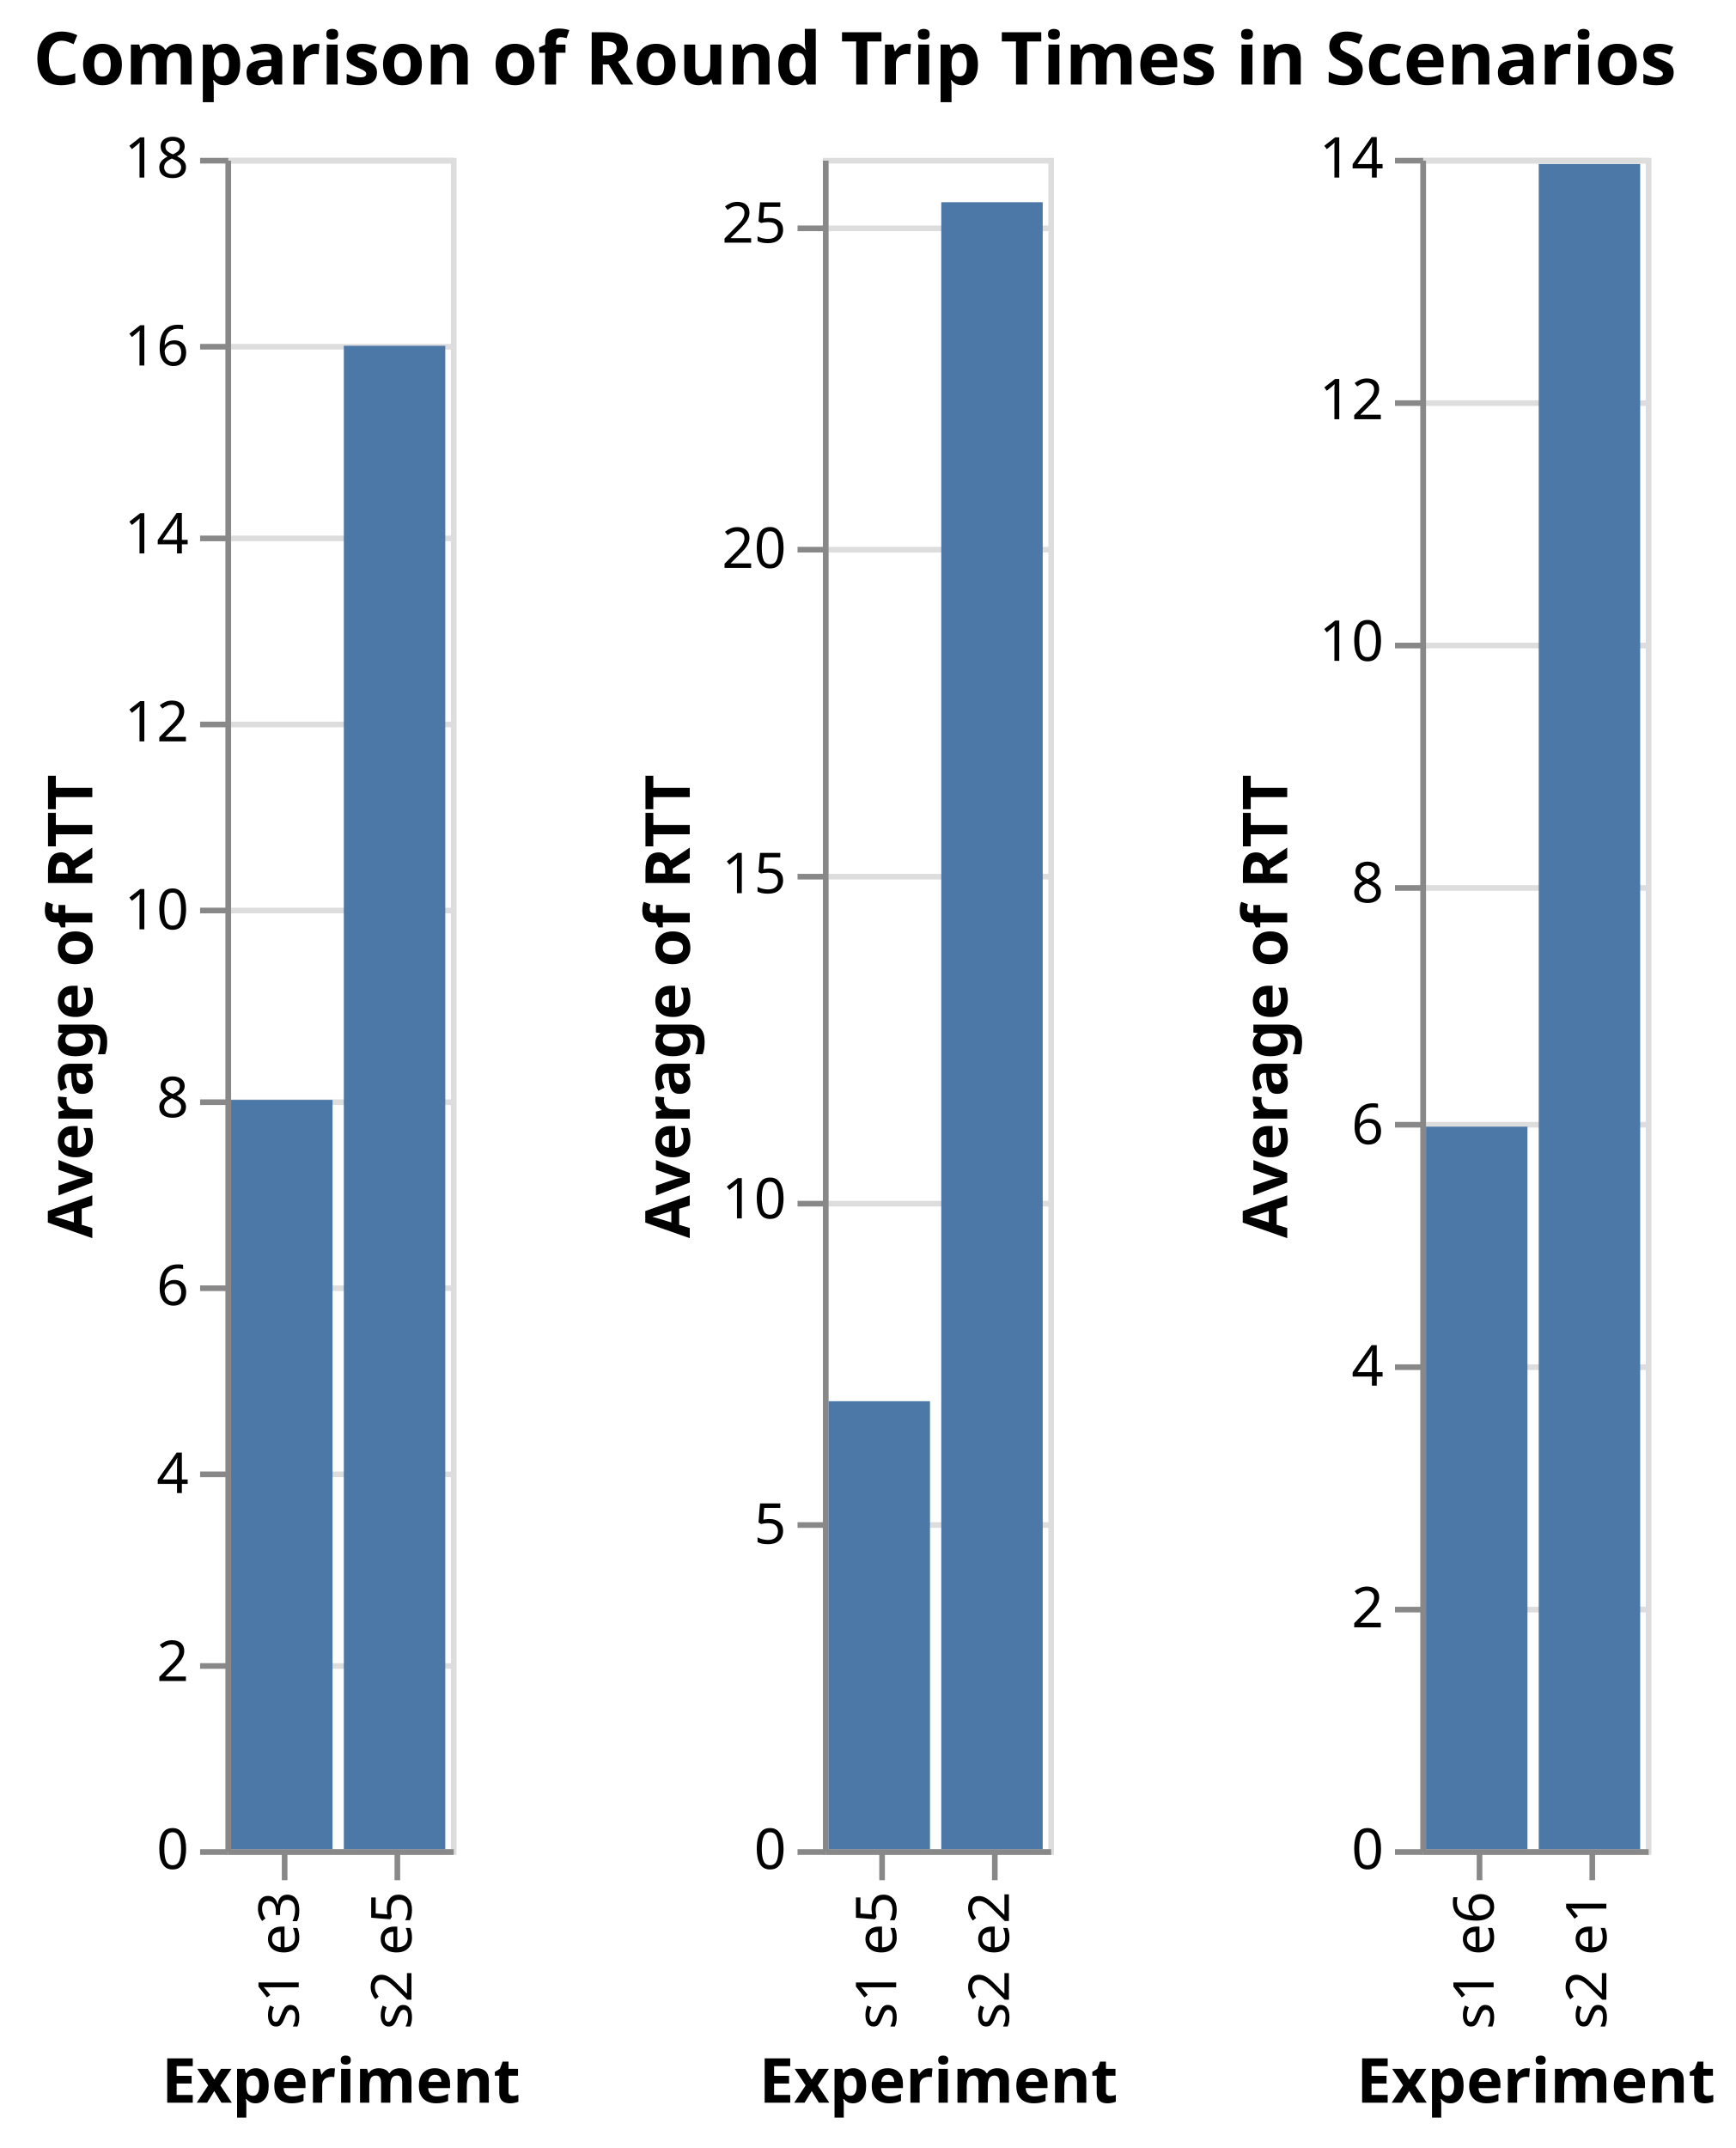
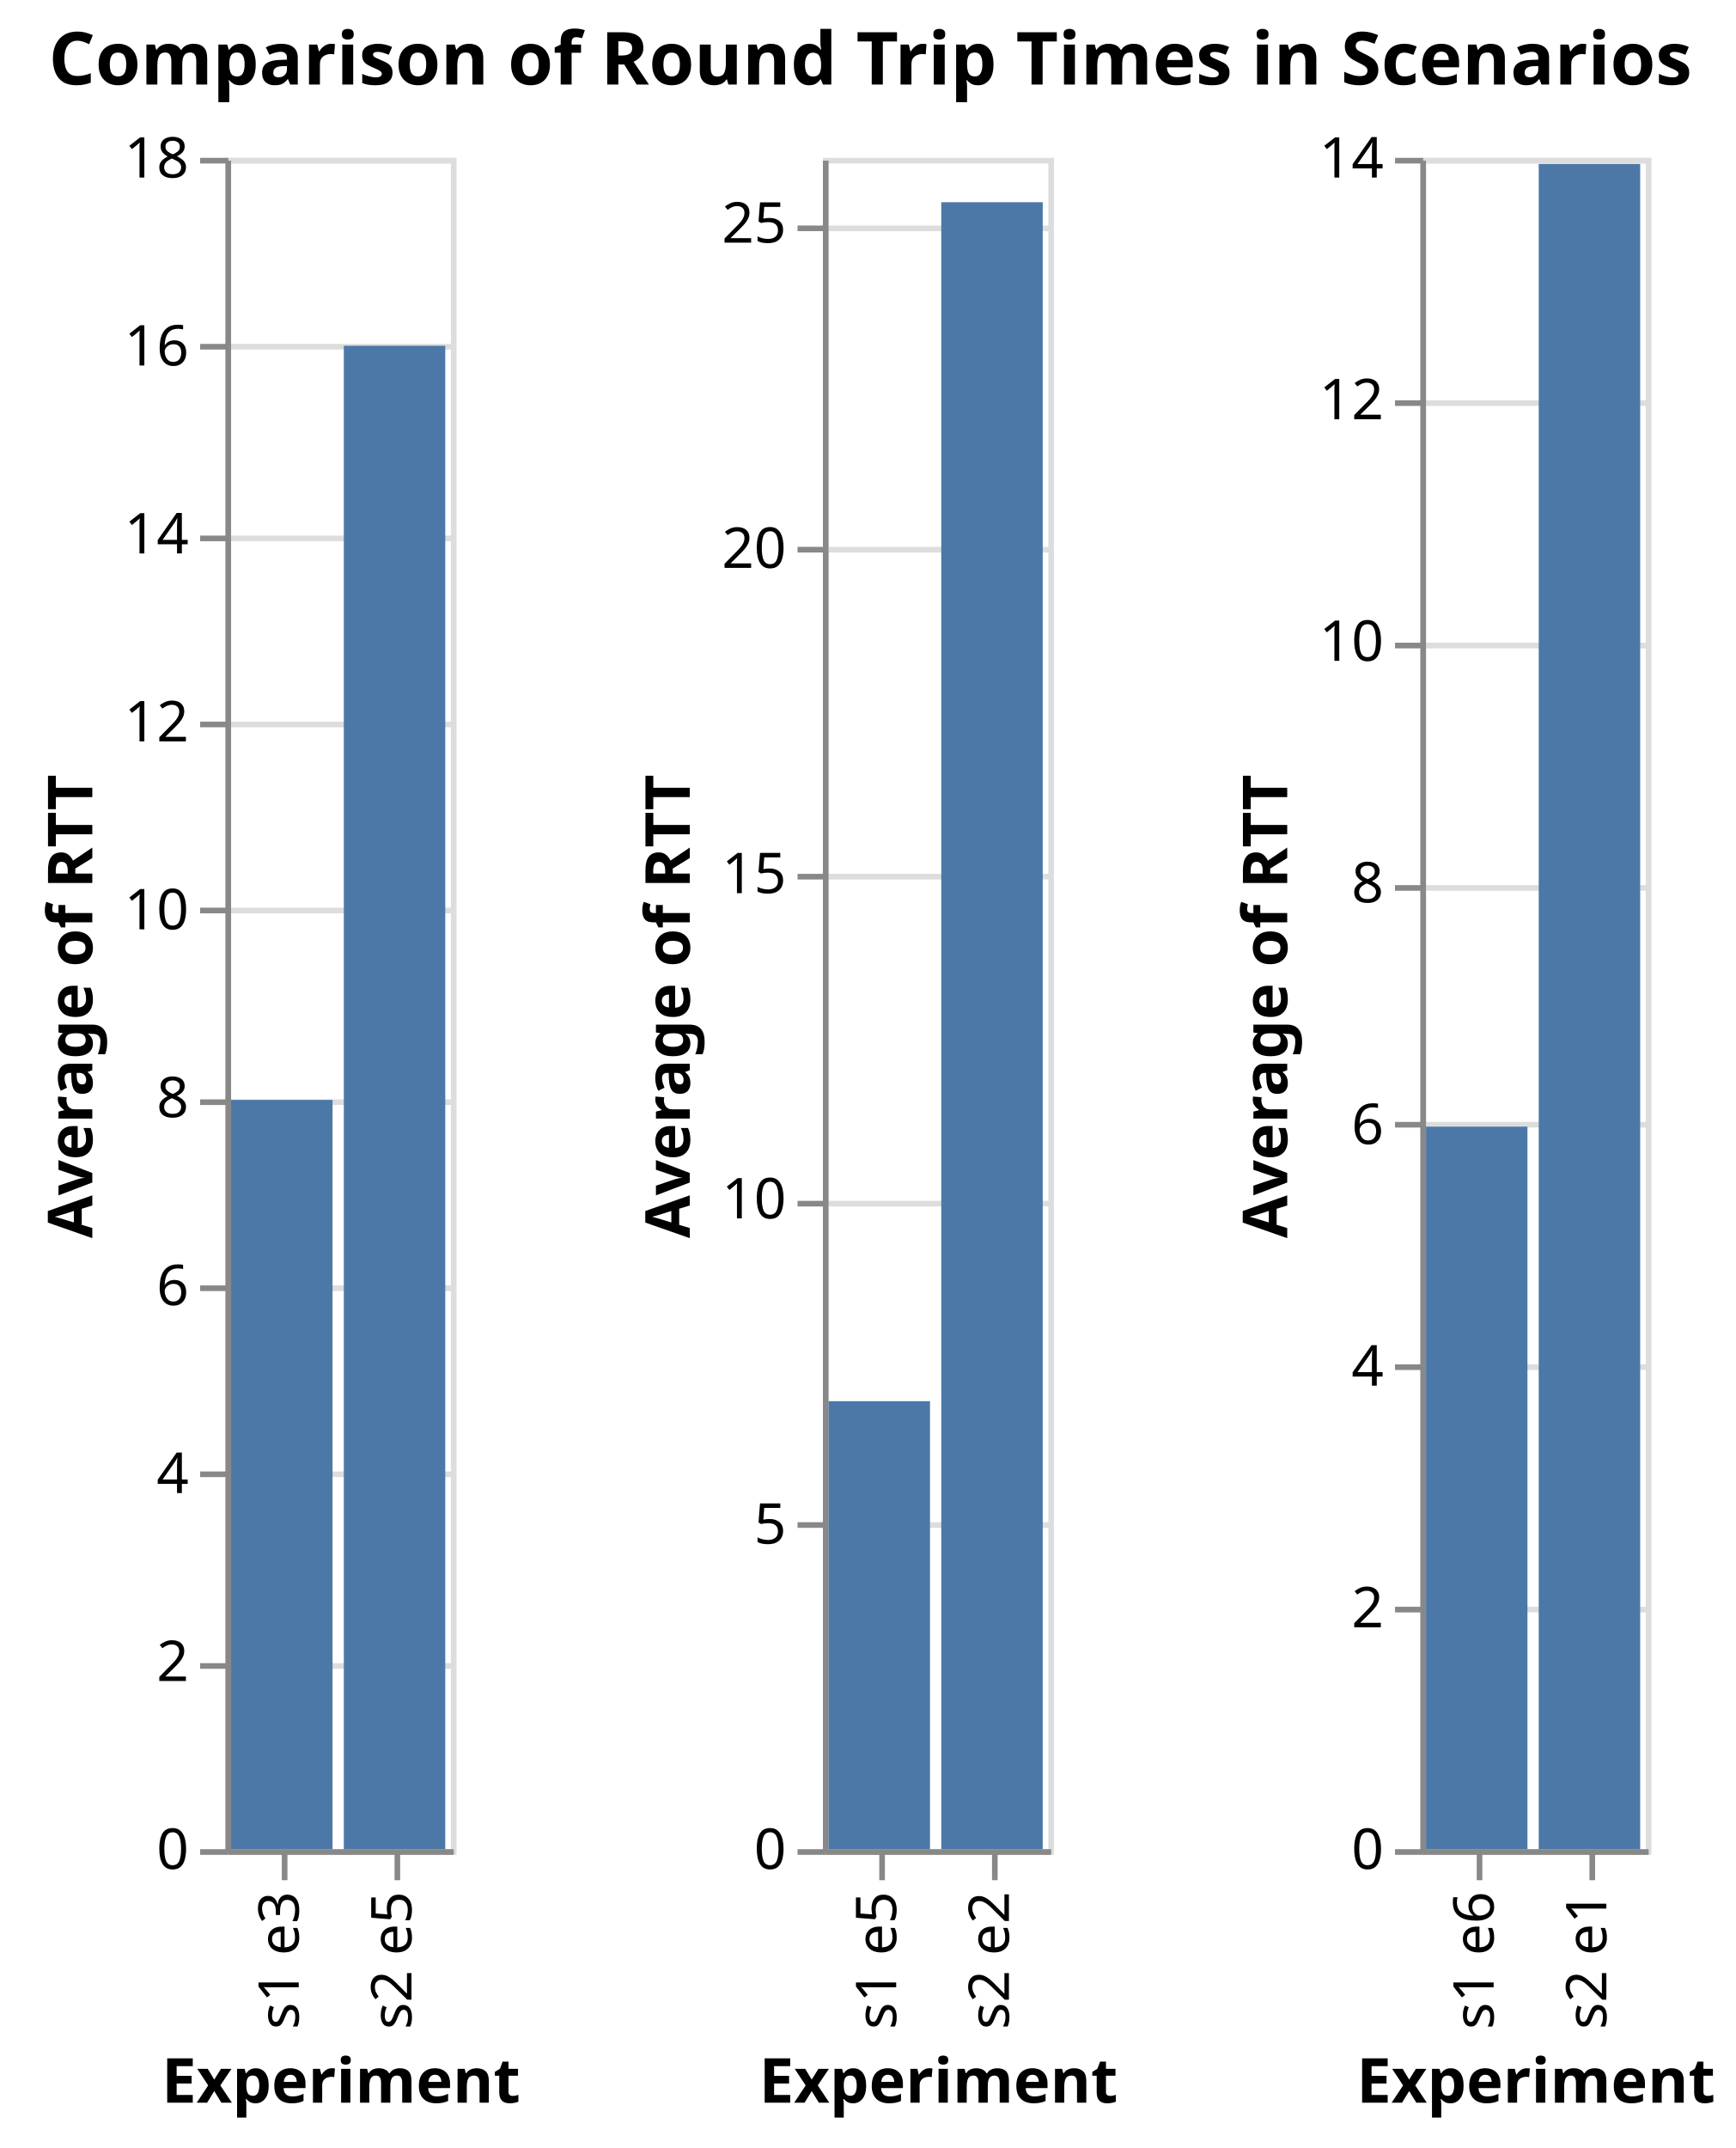
<svg xmlns="http://www.w3.org/2000/svg" version="1.1" class="marks" width="308" height="381" viewBox="0 0 308 381">
  <rect width="308" height="381" fill="white" />
  <g fill="none" stroke-miterlimit="10" transform="translate(40,28)">
    <g class="mark-group role-frame root" role="graphics-object" aria-roledescription="group mark container">
      <g transform="translate(0,0)">
        <path class="background" aria-hidden="true" d="M0,0h0v300h0Z" />
        <g>
          <g class="mark-group role-scope concat_0_group" role="graphics-object" aria-roledescription="group mark container">
            <g transform="translate(0,0)">
              <path class="background" aria-hidden="true" d="M0.5,0.5h40v300h-40Z" stroke="#ddd" />
              <g>
                <g class="mark-group role-axis" aria-hidden="true">
                  <g transform="translate(0.5,0.5)">
                    <path class="background" aria-hidden="true" d="M0,0h0v0h0Z" pointer-events="none" />
                    <g>
                      <g class="mark-rule role-axis-grid" pointer-events="none">
                        <line transform="translate(0,300)" x2="40" y2="0" stroke="#ddd" stroke-width="1" opacity="1" />
                        <line transform="translate(0,267)" x2="40" y2="0" stroke="#ddd" stroke-width="1" opacity="1" />
                        <line transform="translate(0,233)" x2="40" y2="0" stroke="#ddd" stroke-width="1" opacity="1" />
                        <line transform="translate(0,200)" x2="40" y2="0" stroke="#ddd" stroke-width="1" opacity="1" />
                        <line transform="translate(0,167)" x2="40" y2="0" stroke="#ddd" stroke-width="1" opacity="1" />
                        <line transform="translate(0,133)" x2="40" y2="0" stroke="#ddd" stroke-width="1" opacity="1" />
                        <line transform="translate(0,100)" x2="40" y2="0" stroke="#ddd" stroke-width="1" opacity="1" />
                        <line transform="translate(0,67)" x2="40" y2="0" stroke="#ddd" stroke-width="1" opacity="1" />
                        <line transform="translate(0,33)" x2="40" y2="0" stroke="#ddd" stroke-width="1" opacity="1" />
                        <line transform="translate(0,0)" x2="40" y2="0" stroke="#ddd" stroke-width="1" opacity="1" />
                      </g>
                    </g>
                    <path class="foreground" aria-hidden="true" d="" pointer-events="none" display="none" />
                  </g>
                </g>
                <g class="mark-group role-axis" role="graphics-symbol" aria-roledescription="axis" aria-label="X-axis titled 'Experiment' for a discrete scale with 2 values: s1 e3, s2 e5">
                  <g transform="translate(0.5,300.5)">
                    <path class="background" aria-hidden="true" d="M0,0h0v0h0Z" pointer-events="none" />
                    <g>
                      <g class="mark-rule role-axis-tick" pointer-events="none">
                        <line transform="translate(10,0)" x2="0" y2="5" stroke="#888" stroke-width="1" opacity="1" />
                        <line transform="translate(30,0)" x2="0" y2="5" stroke="#888" stroke-width="1" opacity="1" />
                      </g>
                      <g class="mark-text role-axis-label" pointer-events="none">
                        <text text-anchor="end" transform="translate(9.5,7) rotate(270) translate(0,3)" font-family="sans-serif" font-size="10px" fill="#000" opacity="1">s1 e3</text>
                        <text text-anchor="end" transform="translate(29.5,7) rotate(270) translate(0,3)" font-family="sans-serif" font-size="10px" fill="#000" opacity="1">s2 e5</text>
                      </g>
                      <g class="mark-rule role-axis-domain" pointer-events="none">
                        <line transform="translate(0,0)" x2="40" y2="0" stroke="#888" stroke-width="1" opacity="1" />
                      </g>
                      <g class="mark-text role-axis-title" pointer-events="none">
                        <text text-anchor="middle" transform="translate(20,44.46289)" font-family="sans-serif" font-size="11px" font-weight="bold" fill="#000" opacity="1">Experiment</text>
                      </g>
                    </g>
                    <path class="foreground" aria-hidden="true" d="" pointer-events="none" display="none" />
                  </g>
                </g>
                <g class="mark-group role-axis" role="graphics-symbol" aria-roledescription="axis" aria-label="Y-axis titled 'Average of RTT' for a linear scale with values from 0 to 18">
                  <g transform="translate(0.5,0.5)">
                    <path class="background" aria-hidden="true" d="M0,0h0v0h0Z" pointer-events="none" />
                    <g>
                      <g class="mark-rule role-axis-tick" pointer-events="none">
                        <line transform="translate(0,300)" x2="-5" y2="0" stroke="#888" stroke-width="1" opacity="1" />
                        <line transform="translate(0,267)" x2="-5" y2="0" stroke="#888" stroke-width="1" opacity="1" />
                        <line transform="translate(0,233)" x2="-5" y2="0" stroke="#888" stroke-width="1" opacity="1" />
                        <line transform="translate(0,200)" x2="-5" y2="0" stroke="#888" stroke-width="1" opacity="1" />
                        <line transform="translate(0,167)" x2="-5" y2="0" stroke="#888" stroke-width="1" opacity="1" />
                        <line transform="translate(0,133)" x2="-5" y2="0" stroke="#888" stroke-width="1" opacity="1" />
                        <line transform="translate(0,100)" x2="-5" y2="0" stroke="#888" stroke-width="1" opacity="1" />
                        <line transform="translate(0,67)" x2="-5" y2="0" stroke="#888" stroke-width="1" opacity="1" />
                        <line transform="translate(0,33)" x2="-5" y2="0" stroke="#888" stroke-width="1" opacity="1" />
                        <line transform="translate(0,0)" x2="-5" y2="0" stroke="#888" stroke-width="1" opacity="1" />
                      </g>
                      <g class="mark-text role-axis-label" pointer-events="none">
                        <text text-anchor="end" transform="translate(-7,303)" font-family="sans-serif" font-size="10px" fill="#000" opacity="1">0</text>
                        <text text-anchor="end" transform="translate(-7,269.6667)" font-family="sans-serif" font-size="10px" fill="#000" opacity="1">2</text>
                        <text text-anchor="end" transform="translate(-7,236.3333)" font-family="sans-serif" font-size="10px" fill="#000" opacity="1">4</text>
                        <text text-anchor="end" transform="translate(-7,203)" font-family="sans-serif" font-size="10px" fill="#000" opacity="1">6</text>
                        <text text-anchor="end" transform="translate(-7,169.6667)" font-family="sans-serif" font-size="10px" fill="#000" opacity="1">8</text>
                        <text text-anchor="end" transform="translate(-7,136.3333)" font-family="sans-serif" font-size="10px" fill="#000" opacity="1">10</text>
                        <text text-anchor="end" transform="translate(-7,103)" font-family="sans-serif" font-size="10px" fill="#000" opacity="1">12</text>
                        <text text-anchor="end" transform="translate(-7,69.66667)" font-family="sans-serif" font-size="10px" fill="#000" opacity="1">14</text>
                        <text text-anchor="end" transform="translate(-7,36.33333)" font-family="sans-serif" font-size="10px" fill="#000" opacity="1">16</text>
                        <text text-anchor="end" transform="translate(-7,3)" font-family="sans-serif" font-size="10px" fill="#000" opacity="1">18</text>
                      </g>
                      <g class="mark-rule role-axis-domain" pointer-events="none">
                        <line transform="translate(0,300)" x2="0" y2="-300" stroke="#888" stroke-width="1" opacity="1" />
                      </g>
                      <g class="mark-text role-axis-title" pointer-events="none">
                        <text text-anchor="middle" transform="translate(-22.12305,150) rotate(-90) translate(0,-2)" font-family="sans-serif" font-size="11px" font-weight="bold" fill="#000" opacity="1">Average of RTT</text>
                      </g>
                    </g>
                    <path class="foreground" aria-hidden="true" d="" pointer-events="none" display="none" />
                  </g>
                </g>
                <g class="mark-rect role-mark concat_0_marks" role="graphics-object" aria-roledescription="rect mark container">
                  <path aria-label="Experiment: s1 e3; Average of RTT: 7.97435897436" role="graphics-symbol" aria-roledescription="bar" d="M1,167.094h18v132.906h-18Z" fill="#4c78a8" />
                  <path aria-label="Experiment: s2 e5; Average of RTT: 16" role="graphics-symbol" aria-roledescription="bar" d="M21,33.333h18v266.667h-18Z" fill="#4c78a8" />
                </g>
              </g>
              <path class="foreground" aria-hidden="true" d="" display="none" />
            </g>
          </g>
          <g class="mark-group role-scope concat_1_group" role="graphics-object" aria-roledescription="group mark container">
            <g transform="translate(106,0)">
              <path class="background" aria-hidden="true" d="M0.5,0.5h40v300h-40Z" stroke="#ddd" />
              <g>
                <g class="mark-group role-axis" aria-hidden="true">
                  <g transform="translate(0.5,0.5)">
                    <path class="background" aria-hidden="true" d="M0,0h0v0h0Z" pointer-events="none" />
                    <g>
                      <g class="mark-rule role-axis-grid" pointer-events="none">
                        <line transform="translate(0,300)" x2="40" y2="0" stroke="#ddd" stroke-width="1" opacity="1" />
                        <line transform="translate(0,242)" x2="40" y2="0" stroke="#ddd" stroke-width="1" opacity="1" />
                        <line transform="translate(0,185)" x2="40" y2="0" stroke="#ddd" stroke-width="1" opacity="1" />
                        <line transform="translate(0,127)" x2="40" y2="0" stroke="#ddd" stroke-width="1" opacity="1" />
                        <line transform="translate(0,69)" x2="40" y2="0" stroke="#ddd" stroke-width="1" opacity="1" />
                        <line transform="translate(0,12)" x2="40" y2="0" stroke="#ddd" stroke-width="1" opacity="1" />
                      </g>
                    </g>
                    <path class="foreground" aria-hidden="true" d="" pointer-events="none" display="none" />
                  </g>
                </g>
                <g class="mark-group role-axis" role="graphics-symbol" aria-roledescription="axis" aria-label="X-axis titled 'Experiment' for a discrete scale with 2 values: s1 e5, s2 e2">
                  <g transform="translate(0.5,300.5)">
                    <path class="background" aria-hidden="true" d="M0,0h0v0h0Z" pointer-events="none" />
                    <g>
                      <g class="mark-rule role-axis-tick" pointer-events="none">
                        <line transform="translate(10,0)" x2="0" y2="5" stroke="#888" stroke-width="1" opacity="1" />
                        <line transform="translate(30,0)" x2="0" y2="5" stroke="#888" stroke-width="1" opacity="1" />
                      </g>
                      <g class="mark-text role-axis-label" pointer-events="none">
                        <text text-anchor="end" transform="translate(9.5,7) rotate(270) translate(0,3)" font-family="sans-serif" font-size="10px" fill="#000" opacity="1">s1 e5</text>
                        <text text-anchor="end" transform="translate(29.5,7) rotate(270) translate(0,3)" font-family="sans-serif" font-size="10px" fill="#000" opacity="1">s2 e2</text>
                      </g>
                      <g class="mark-rule role-axis-domain" pointer-events="none">
                        <line transform="translate(0,0)" x2="40" y2="0" stroke="#888" stroke-width="1" opacity="1" />
                      </g>
                      <g class="mark-text role-axis-title" pointer-events="none">
                        <text text-anchor="middle" transform="translate(20,44.46289)" font-family="sans-serif" font-size="11px" font-weight="bold" fill="#000" opacity="1">Experiment</text>
                      </g>
                    </g>
                    <path class="foreground" aria-hidden="true" d="" pointer-events="none" display="none" />
                  </g>
                </g>
                <g class="mark-group role-axis" role="graphics-symbol" aria-roledescription="axis" aria-label="Y-axis titled 'Average of RTT' for a linear scale with values from 0 to 26">
                  <g transform="translate(0.5,0.5)">
                    <path class="background" aria-hidden="true" d="M0,0h0v0h0Z" pointer-events="none" />
                    <g>
                      <g class="mark-rule role-axis-tick" pointer-events="none">
                        <line transform="translate(0,300)" x2="-5" y2="0" stroke="#888" stroke-width="1" opacity="1" />
                        <line transform="translate(0,242)" x2="-5" y2="0" stroke="#888" stroke-width="1" opacity="1" />
                        <line transform="translate(0,185)" x2="-5" y2="0" stroke="#888" stroke-width="1" opacity="1" />
                        <line transform="translate(0,127)" x2="-5" y2="0" stroke="#888" stroke-width="1" opacity="1" />
                        <line transform="translate(0,69)" x2="-5" y2="0" stroke="#888" stroke-width="1" opacity="1" />
                        <line transform="translate(0,12)" x2="-5" y2="0" stroke="#888" stroke-width="1" opacity="1" />
                      </g>
                      <g class="mark-text role-axis-label" pointer-events="none">
                        <text text-anchor="end" transform="translate(-7,303)" font-family="sans-serif" font-size="10px" fill="#000" opacity="1">0</text>
                        <text text-anchor="end" transform="translate(-7,245.3077)" font-family="sans-serif" font-size="10px" fill="#000" opacity="1">5</text>
                        <text text-anchor="end" transform="translate(-7,187.6154)" font-family="sans-serif" font-size="10px" fill="#000" opacity="1">10</text>
                        <text text-anchor="end" transform="translate(-7,129.9231)" font-family="sans-serif" font-size="10px" fill="#000" opacity="1">15</text>
                        <text text-anchor="end" transform="translate(-7,72.23077)" font-family="sans-serif" font-size="10px" fill="#000" opacity="1">20</text>
                        <text text-anchor="end" transform="translate(-7,14.53846)" font-family="sans-serif" font-size="10px" fill="#000" opacity="1">25</text>
                      </g>
                      <g class="mark-rule role-axis-domain" pointer-events="none">
                        <line transform="translate(0,300)" x2="0" y2="-300" stroke="#888" stroke-width="1" opacity="1" />
                      </g>
                      <g class="mark-text role-axis-title" pointer-events="none">
                        <text text-anchor="middle" transform="translate(-22.12305,150) rotate(-90) translate(0,-2)" font-family="sans-serif" font-size="11px" font-weight="bold" fill="#000" opacity="1">Average of RTT</text>
                      </g>
                    </g>
                    <path class="foreground" aria-hidden="true" d="" pointer-events="none" display="none" />
                  </g>
                </g>
                <g class="mark-rect role-mark concat_1_marks" role="graphics-object" aria-roledescription="rect mark container">
                  <path aria-label="Experiment: s1 e5; Average of RTT: 6.88679245283" role="graphics-symbol" aria-roledescription="bar" d="M1,220.537h18v79.463h-18Z" fill="#4c78a8" />
                  <path aria-label="Experiment: s2 e2; Average of RTT: 25.3181818182" role="graphics-symbol" aria-roledescription="bar" d="M21,7.867h18v292.133h-18Z" fill="#4c78a8" />
                </g>
              </g>
              <path class="foreground" aria-hidden="true" d="" display="none" />
            </g>
          </g>
          <g class="mark-group role-scope concat_2_group" role="graphics-object" aria-roledescription="group mark container">
            <g transform="translate(212,0)">
              <path class="background" aria-hidden="true" d="M0.5,0.5h40v300h-40Z" stroke="#ddd" />
              <g>
                <g class="mark-group role-axis" aria-hidden="true">
                  <g transform="translate(0.5,0.5)">
                    <path class="background" aria-hidden="true" d="M0,0h0v0h0Z" pointer-events="none" />
                    <g>
                      <g class="mark-rule role-axis-grid" pointer-events="none">
                        <line transform="translate(0,300)" x2="40" y2="0" stroke="#ddd" stroke-width="1" opacity="1" />
                        <line transform="translate(0,257)" x2="40" y2="0" stroke="#ddd" stroke-width="1" opacity="1" />
                        <line transform="translate(0,214)" x2="40" y2="0" stroke="#ddd" stroke-width="1" opacity="1" />
                        <line transform="translate(0,171)" x2="40" y2="0" stroke="#ddd" stroke-width="1" opacity="1" />
                        <line transform="translate(0,129)" x2="40" y2="0" stroke="#ddd" stroke-width="1" opacity="1" />
                        <line transform="translate(0,86)" x2="40" y2="0" stroke="#ddd" stroke-width="1" opacity="1" />
                        <line transform="translate(0,43)" x2="40" y2="0" stroke="#ddd" stroke-width="1" opacity="1" />
                        <line transform="translate(0,0)" x2="40" y2="0" stroke="#ddd" stroke-width="1" opacity="1" />
                      </g>
                    </g>
                    <path class="foreground" aria-hidden="true" d="" pointer-events="none" display="none" />
                  </g>
                </g>
                <g class="mark-group role-axis" role="graphics-symbol" aria-roledescription="axis" aria-label="X-axis titled 'Experiment' for a discrete scale with 2 values: s1 e6, s2 e1">
                  <g transform="translate(0.5,300.5)">
                    <path class="background" aria-hidden="true" d="M0,0h0v0h0Z" pointer-events="none" />
                    <g>
                      <g class="mark-rule role-axis-tick" pointer-events="none">
                        <line transform="translate(10,0)" x2="0" y2="5" stroke="#888" stroke-width="1" opacity="1" />
                        <line transform="translate(30,0)" x2="0" y2="5" stroke="#888" stroke-width="1" opacity="1" />
                      </g>
                      <g class="mark-text role-axis-label" pointer-events="none">
                        <text text-anchor="end" transform="translate(9.5,7) rotate(270) translate(0,3)" font-family="sans-serif" font-size="10px" fill="#000" opacity="1">s1 e6</text>
                        <text text-anchor="end" transform="translate(29.5,7) rotate(270) translate(0,3)" font-family="sans-serif" font-size="10px" fill="#000" opacity="1">s2 e1</text>
                      </g>
                      <g class="mark-rule role-axis-domain" pointer-events="none">
                        <line transform="translate(0,0)" x2="40" y2="0" stroke="#888" stroke-width="1" opacity="1" />
                      </g>
                      <g class="mark-text role-axis-title" pointer-events="none">
                        <text text-anchor="middle" transform="translate(20,44.46289)" font-family="sans-serif" font-size="11px" font-weight="bold" fill="#000" opacity="1">Experiment</text>
                      </g>
                    </g>
                    <path class="foreground" aria-hidden="true" d="" pointer-events="none" display="none" />
                  </g>
                </g>
                <g class="mark-group role-axis" role="graphics-symbol" aria-roledescription="axis" aria-label="Y-axis titled 'Average of RTT' for a linear scale with values from 0 to 14">
                  <g transform="translate(0.5,0.5)">
                    <path class="background" aria-hidden="true" d="M0,0h0v0h0Z" pointer-events="none" />
                    <g>
                      <g class="mark-rule role-axis-tick" pointer-events="none">
                        <line transform="translate(0,300)" x2="-5" y2="0" stroke="#888" stroke-width="1" opacity="1" />
                        <line transform="translate(0,257)" x2="-5" y2="0" stroke="#888" stroke-width="1" opacity="1" />
                        <line transform="translate(0,214)" x2="-5" y2="0" stroke="#888" stroke-width="1" opacity="1" />
                        <line transform="translate(0,171)" x2="-5" y2="0" stroke="#888" stroke-width="1" opacity="1" />
                        <line transform="translate(0,129)" x2="-5" y2="0" stroke="#888" stroke-width="1" opacity="1" />
                        <line transform="translate(0,86)" x2="-5" y2="0" stroke="#888" stroke-width="1" opacity="1" />
                        <line transform="translate(0,43)" x2="-5" y2="0" stroke="#888" stroke-width="1" opacity="1" />
                        <line transform="translate(0,0)" x2="-5" y2="0" stroke="#888" stroke-width="1" opacity="1" />
                      </g>
                      <g class="mark-text role-axis-label" pointer-events="none">
                        <text text-anchor="end" transform="translate(-7,303)" font-family="sans-serif" font-size="10px" fill="#000" opacity="1">0</text>
                        <text text-anchor="end" transform="translate(-7,260.1429)" font-family="sans-serif" font-size="10px" fill="#000" opacity="1">2</text>
                        <text text-anchor="end" transform="translate(-7,217.2857)" font-family="sans-serif" font-size="10px" fill="#000" opacity="1">4</text>
                        <text text-anchor="end" transform="translate(-7,174.4286)" font-family="sans-serif" font-size="10px" fill="#000" opacity="1">6</text>
                        <text text-anchor="end" transform="translate(-7,131.5714)" font-family="sans-serif" font-size="10px" fill="#000" opacity="1">8</text>
                        <text text-anchor="end" transform="translate(-7,88.71429)" font-family="sans-serif" font-size="10px" fill="#000" opacity="1">10</text>
                        <text text-anchor="end" transform="translate(-7,45.85714)" font-family="sans-serif" font-size="10px" fill="#000" opacity="1">12</text>
                        <text text-anchor="end" transform="translate(-7,3)" font-family="sans-serif" font-size="10px" fill="#000" opacity="1">14</text>
                      </g>
                      <g class="mark-rule role-axis-domain" pointer-events="none">
                        <line transform="translate(0,300)" x2="0" y2="-300" stroke="#888" stroke-width="1" opacity="1" />
                      </g>
                      <g class="mark-text role-axis-title" pointer-events="none">
                        <text text-anchor="middle" transform="translate(-22.12305,150) rotate(-90) translate(0,-2)" font-family="sans-serif" font-size="11px" font-weight="bold" fill="#000" opacity="1">Average of RTT</text>
                      </g>
                    </g>
                    <path class="foreground" aria-hidden="true" d="" pointer-events="none" display="none" />
                  </g>
                </g>
                <g class="mark-rect role-mark concat_2_marks" role="graphics-object" aria-roledescription="rect mark container">
                  <path aria-label="Experiment: s1 e6; Average of RTT: 5.98076923077" role="graphics-symbol" aria-roledescription="bar" d="M1,171.841h18v128.159h-18Z" fill="#4c78a8" />
                  <path aria-label="Experiment: s2 e1; Average of RTT: 13.9491525424" role="graphics-symbol" aria-roledescription="bar" d="M21,1.09h18v298.91h-18Z" fill="#4c78a8" />
                </g>
              </g>
              <path class="foreground" aria-hidden="true" d="" display="none" />
            </g>
          </g>
          <g class="mark-group role-title">
-             <g transform="translate(-34.12305,-23)">
+             <g transform="translate(114.4158,-23)">
              <path class="background" aria-hidden="true" d="M0,0h0v0h0Z" pointer-events="none" />
              <g>
                <g class="mark-text role-title-text" role="graphics-symbol" aria-roledescription="title" aria-label="Title text 'Comparison of Round Trip Times in Scenarios'" pointer-events="none">
-                   <text text-anchor="start" transform="translate(0,10)" font-family="sans-serif" font-size="13px" font-weight="bold" fill="#000" opacity="1">Comparison of Round Trip Times in Scenarios</text>
+                   <text text-anchor="middle" transform="translate(0,10)" font-family="sans-serif" font-size="13px" font-weight="bold" fill="#000" opacity="1">Comparison of Round Trip Times in Scenarios</text>
                </g>
              </g>
              <path class="foreground" aria-hidden="true" d="" pointer-events="none" display="none" />
            </g>
          </g>
        </g>
        <path class="foreground" aria-hidden="true" d="" display="none" />
      </g>
    </g>
  </g>
</svg>
